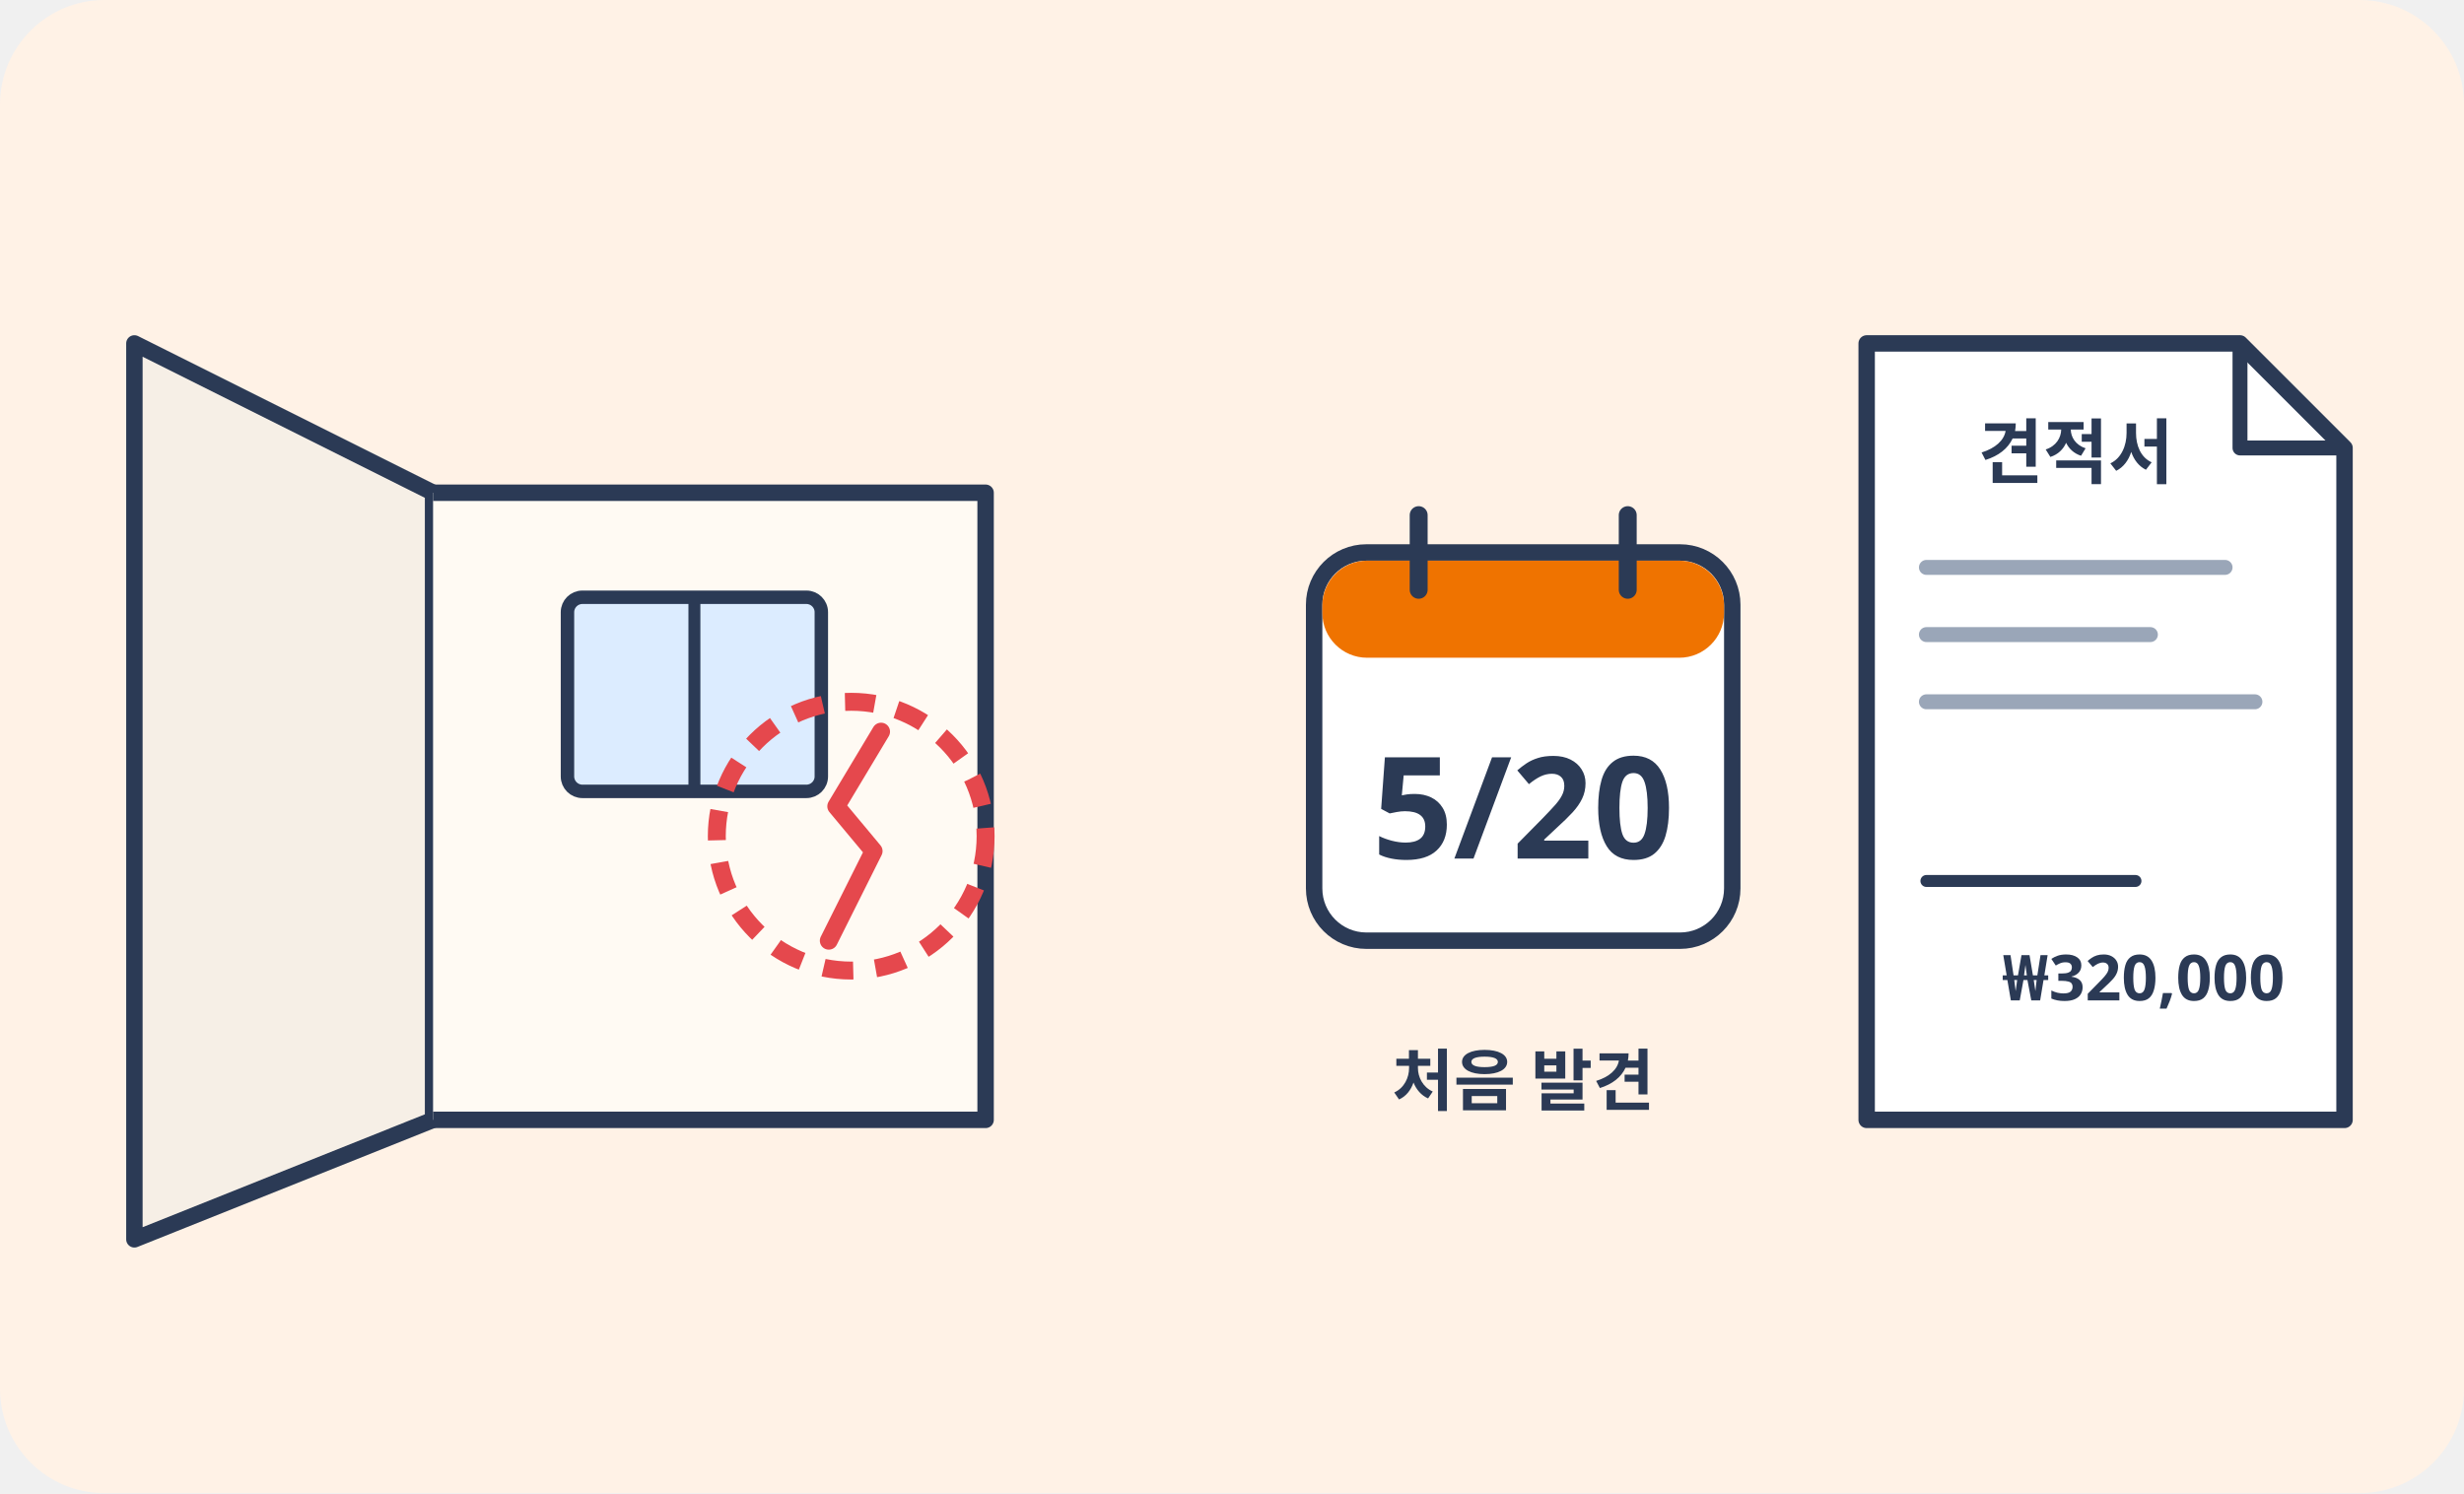
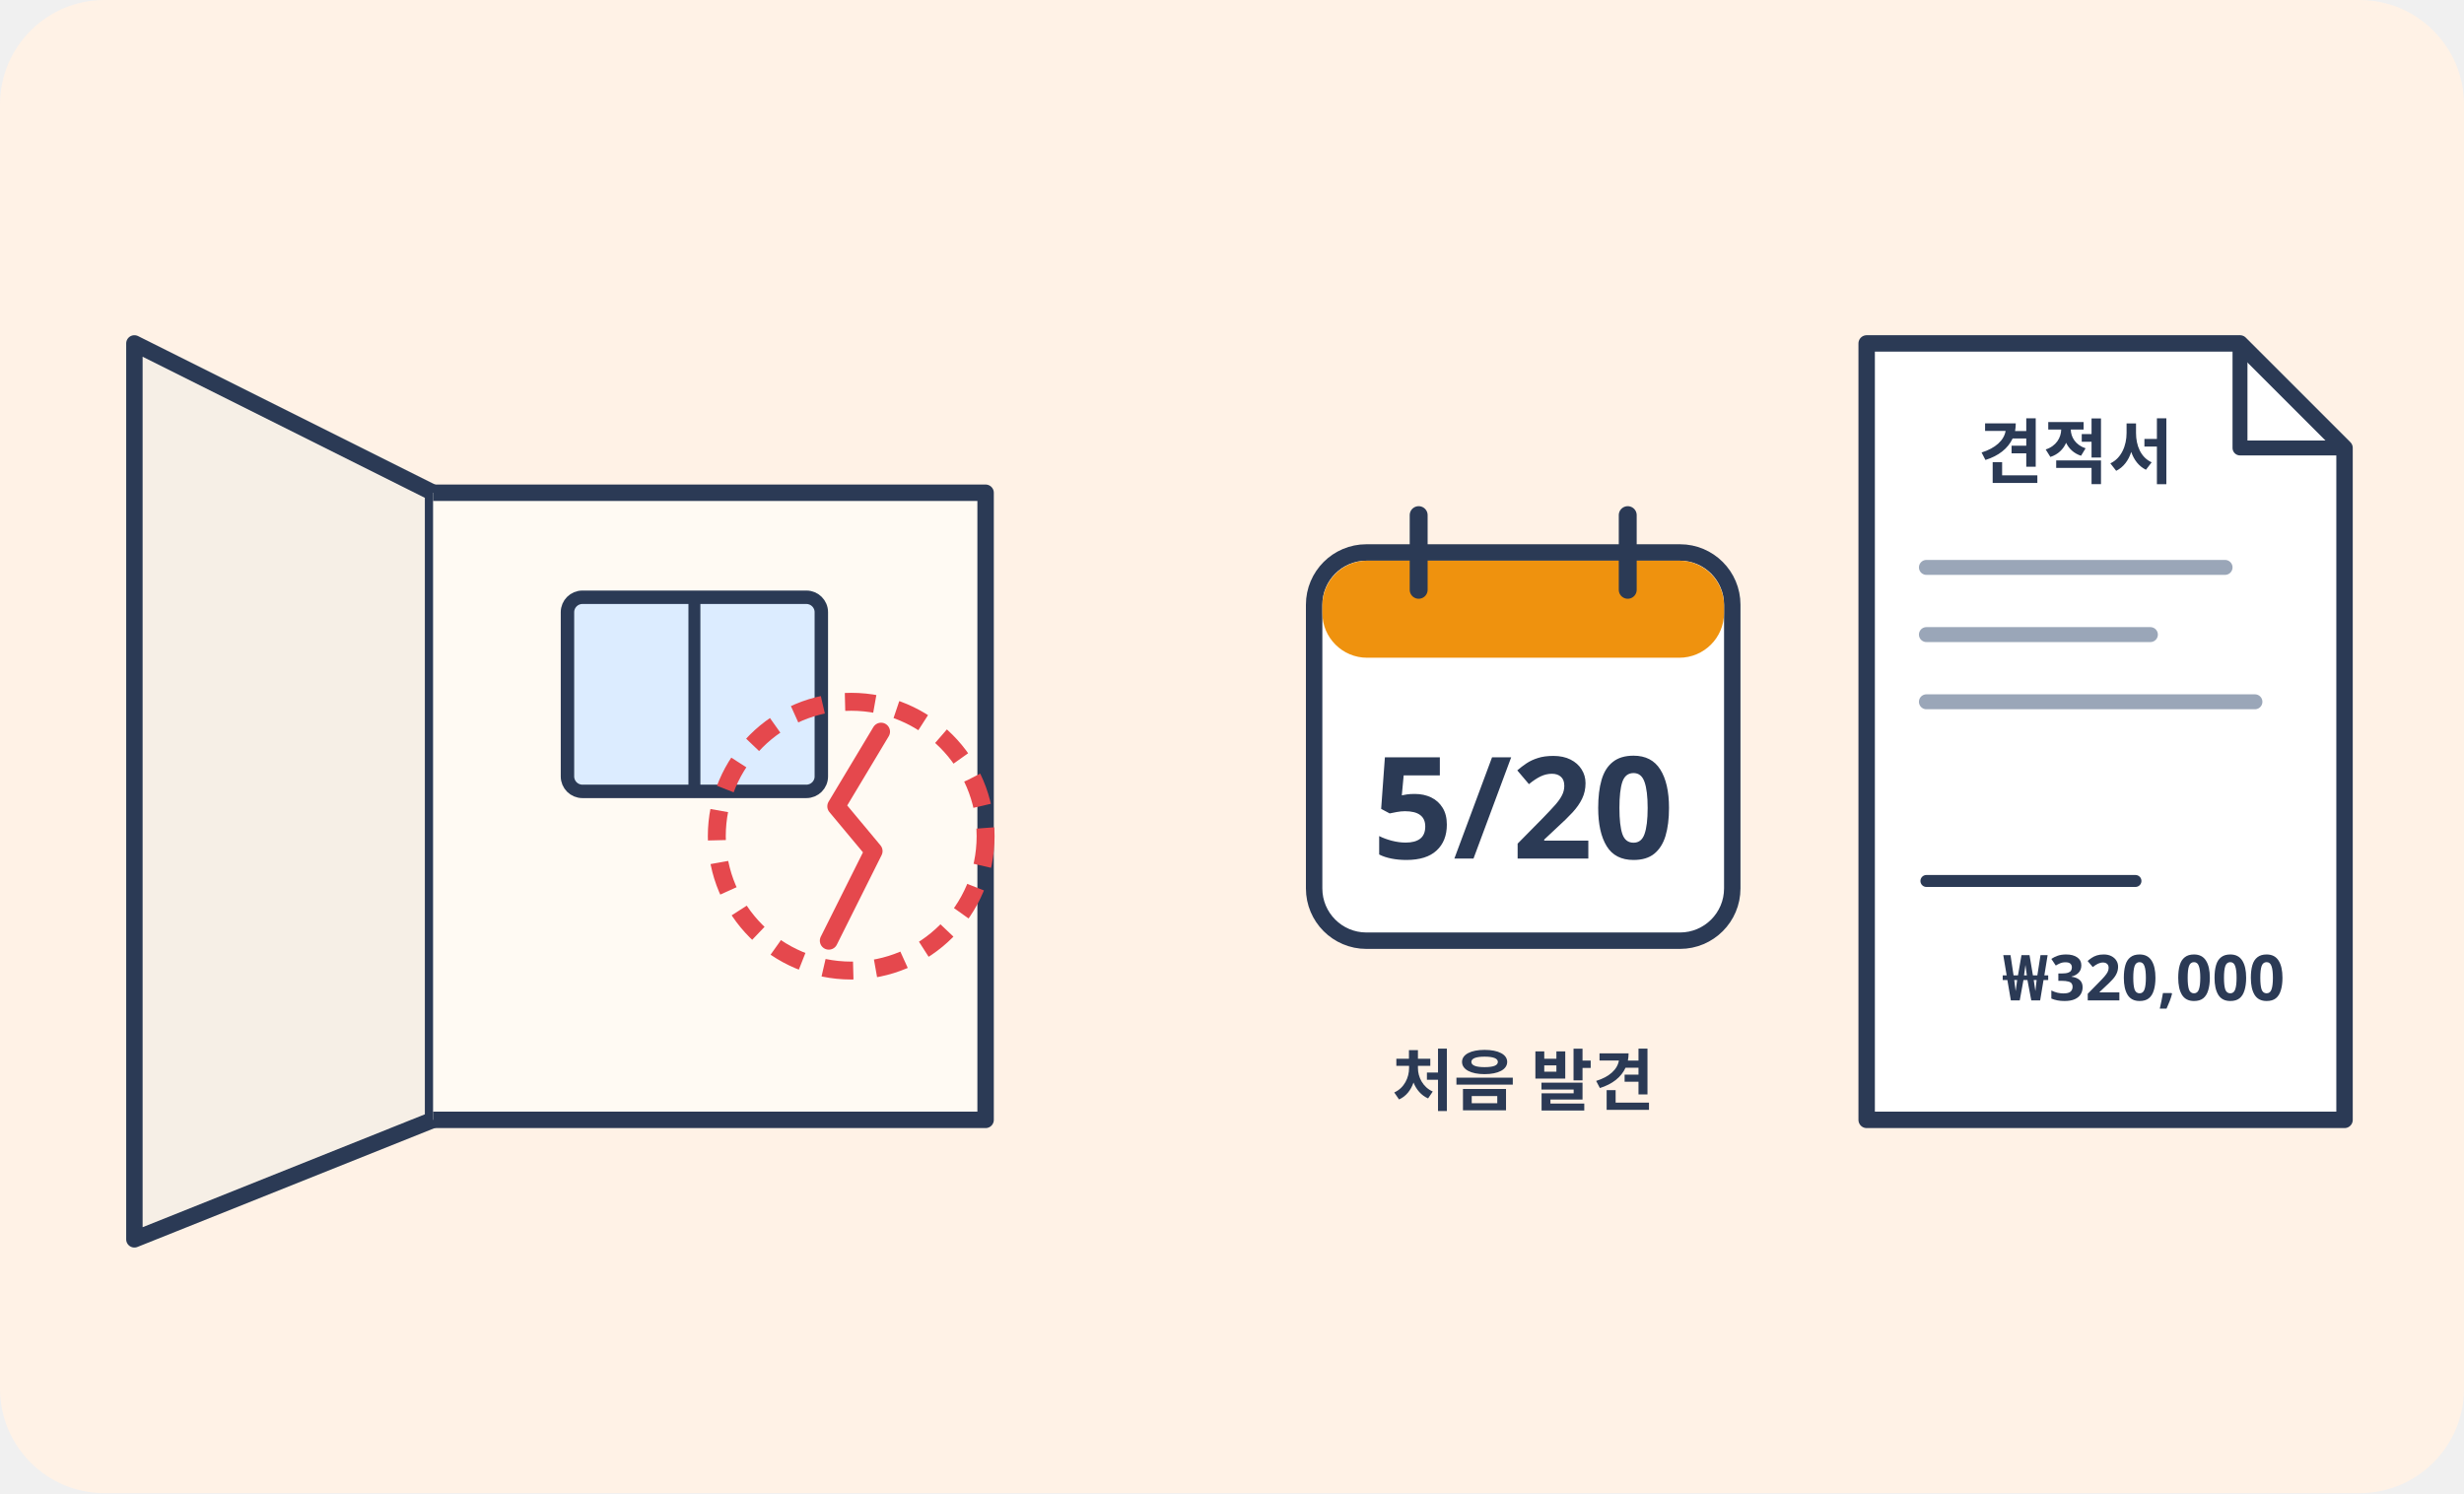
<svg xmlns="http://www.w3.org/2000/svg" viewBox="0 0 330 200">
  <rect width="330" height="200" rx="14" fill="#fff2e6" />
  <path d="M18 46 L58 66 V150 L18 166 Z" fill="#f6efe6" stroke="#2b3a55" stroke-width="2.2" stroke-linejoin="round" />
  <path d="M58 66 H132 V150 H58" fill="#fffaf3" stroke="#2b3a55" stroke-width="2.2" stroke-linejoin="round" />
  <rect x="76" y="80" width="34" height="26" rx="2" fill="#dcecff" stroke="#2b3a55" stroke-width="1.8" />
  <path d="M93 80 V106" fill="none" stroke="#2b3a55" stroke-width="1.6" stroke-linecap="round" stroke-linejoin="round" />
  <path d="M118 98 l-6 10 l5 6 l-6 12" fill="none" stroke="#e5484d" stroke-width="2.4" stroke-linecap="round" stroke-linejoin="round" />
  <circle cx="114" cy="112" r="18" fill="none" stroke="#e5484d" stroke-width="2.4" stroke-dasharray="4 3" />
  <rect x="176" y="74" width="56" height="52" rx="7" fill="#fff" stroke="#2b3a55" stroke-width="2.2" />
-   <rect x="177.1" y="75.1" width="53.8" height="13" rx="6" fill="#ef7300" />
+   <rect x="177.1" y="75.1" width="53.8" height="13" rx="6" fill="#ef920e" />
  <path d="M190 69 v10 M218 69 v10" fill="none" stroke="#2b3a55" stroke-width="2.4" stroke-linecap="round" stroke-linejoin="round" />
  <text x="204" y="115" text-anchor="middle" font-size="19" font-weight="900" fill="#2b3a55" font-family="Pretendard,'Noto Sans KR','Apple SD Gothic Neo',sans-serif">5/20</text>
  <text x="204" y="148" text-anchor="middle" font-size="9" font-weight="800" fill="#2b3a55" font-family="Pretendard,'Noto Sans KR','Apple SD Gothic Neo',sans-serif">처음 발견</text>
  <path d="M250 46 H300 L314 60 V150 H250 Z" fill="#fff" stroke="#2b3a55" stroke-width="2.2" stroke-linejoin="round" />
  <path d="M300 46 V60 H314" fill="none" stroke="#2b3a55" stroke-width="2" stroke-linecap="round" stroke-linejoin="round" />
  <text x="278.0" y="64" text-anchor="middle" font-size="9.5" font-weight="800" fill="#2b3a55" font-family="Pretendard,'Noto Sans KR','Apple SD Gothic Neo',sans-serif">견적서</text>
  <path d="M258 76 h40" fill="none" stroke="#9aa6b8" stroke-width="2" stroke-linecap="round" stroke-linejoin="round" />
  <path d="M258 85 h30" fill="none" stroke="#9aa6b8" stroke-width="2" stroke-linecap="round" stroke-linejoin="round" />
  <path d="M258 94 h44" fill="none" stroke="#9aa6b8" stroke-width="2" stroke-linecap="round" stroke-linejoin="round" />
  <path d="M258 118 h28" fill="none" stroke="#2b3a55" stroke-width="1.6" stroke-linecap="round" stroke-linejoin="round" />
  <text x="306" y="134" text-anchor="end" font-size="8.5" font-weight="900" fill="#2b3a55" font-family="Pretendard,'Noto Sans KR','Apple SD Gothic Neo',sans-serif">₩320,000</text>
</svg>
